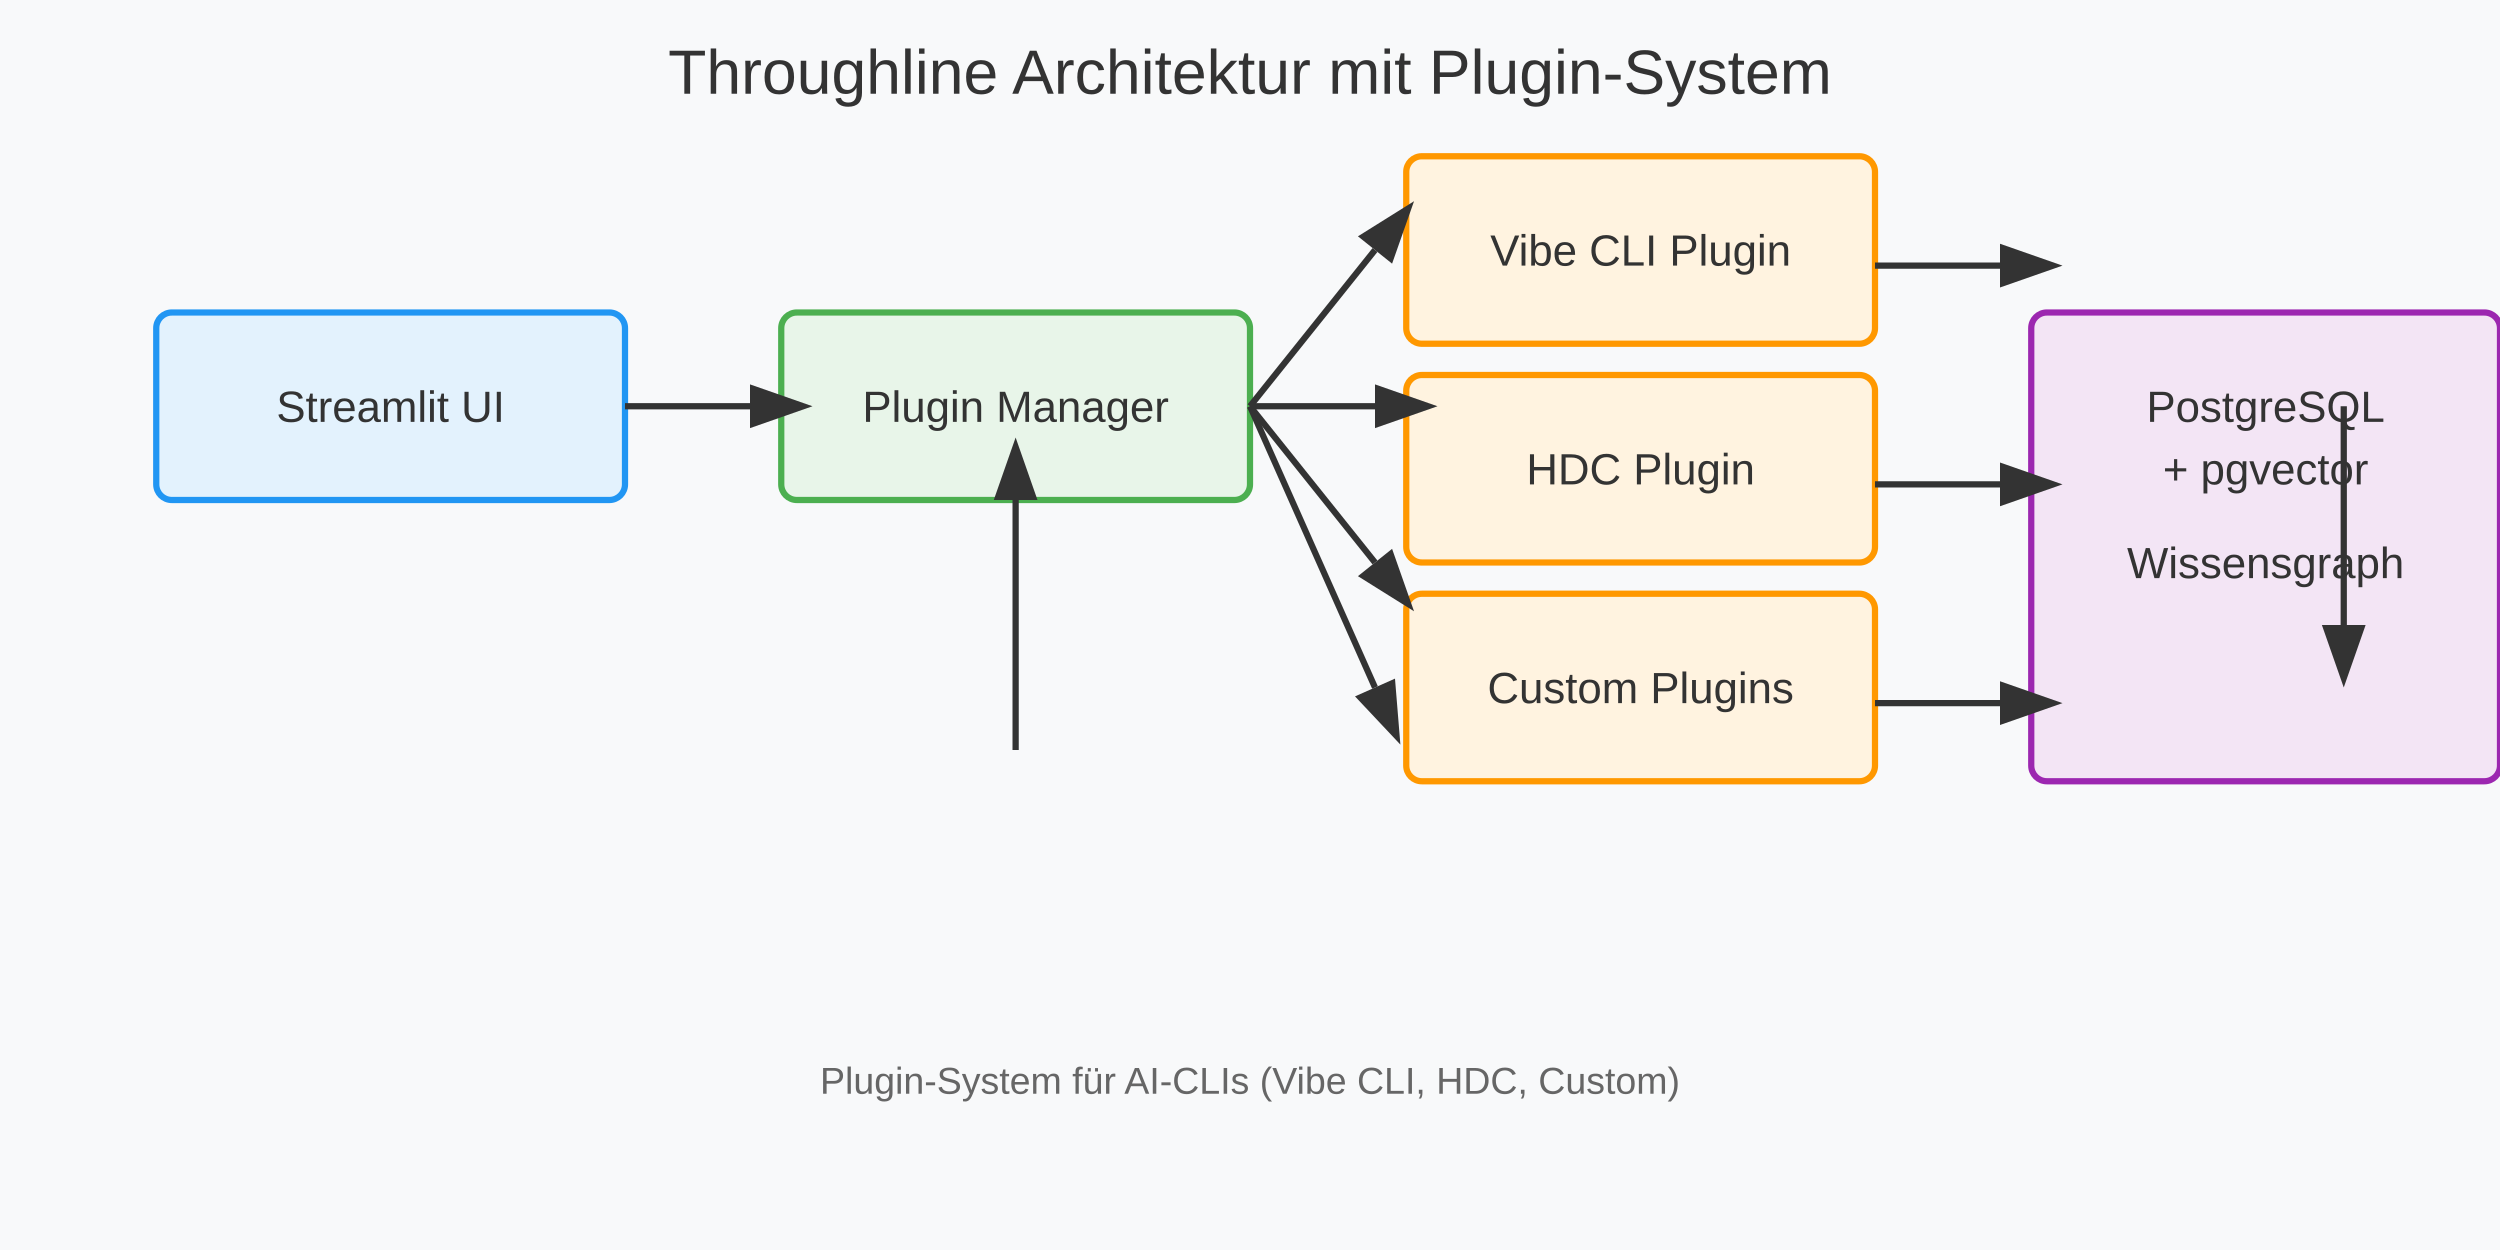
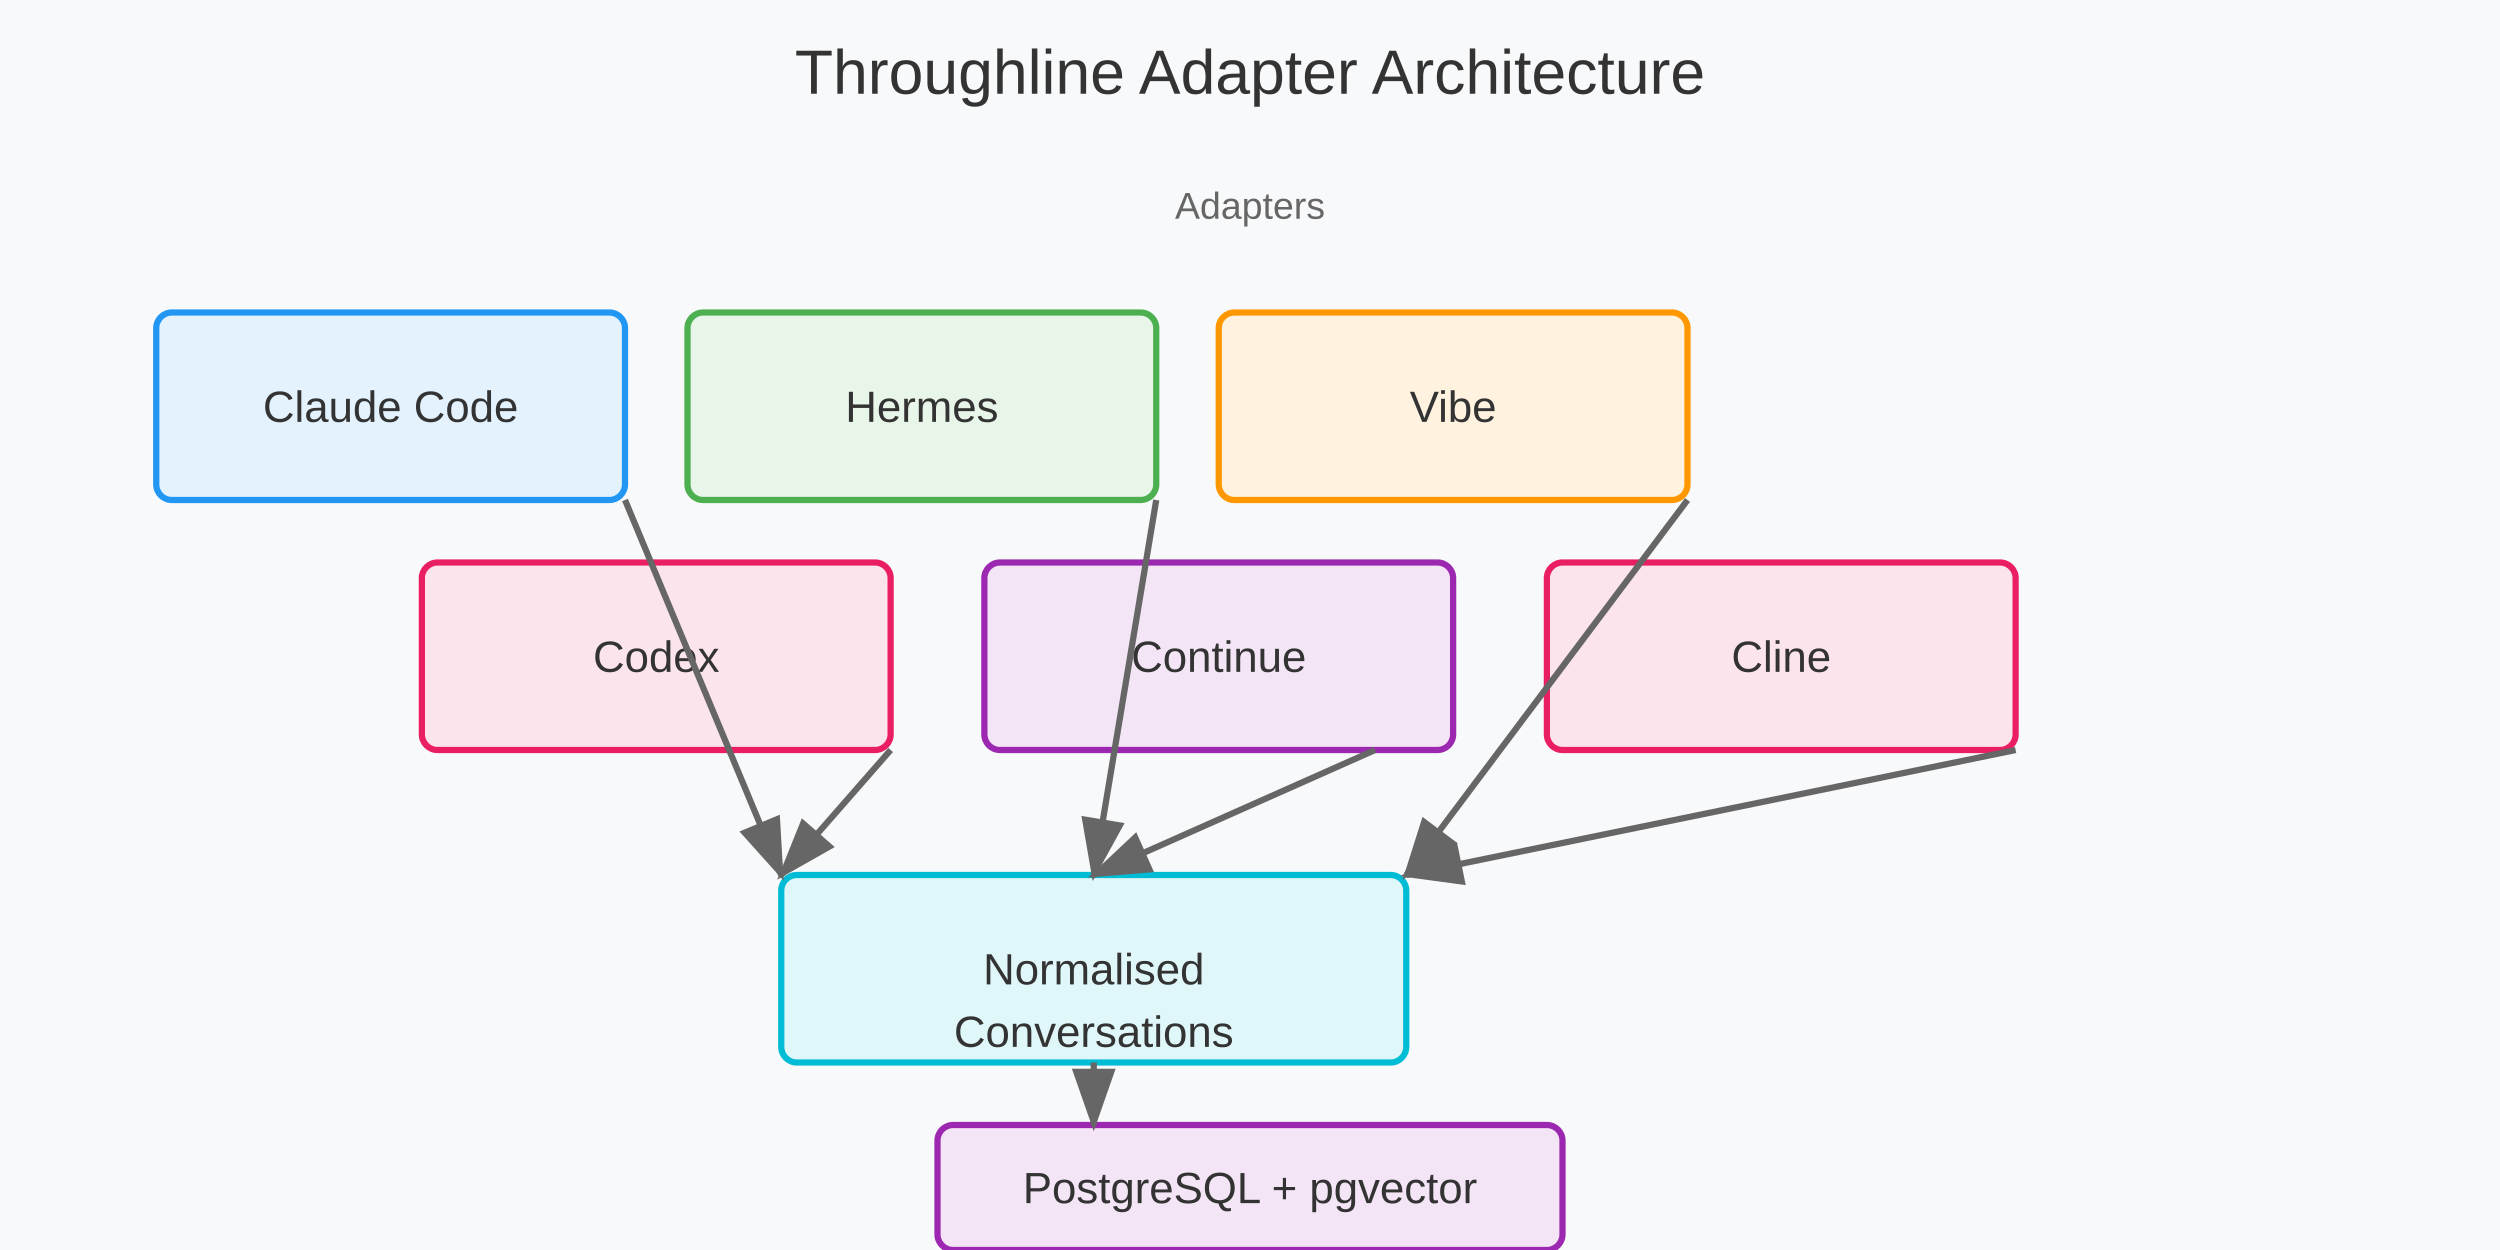
<svg xmlns="http://www.w3.org/2000/svg" width="800" height="400" viewBox="0 0 800 400">
  <rect width="100%" height="100%" fill="#f8f9fa" />
-   <text x="400" y="30" font-family="Arial" font-size="20" text-anchor="middle" fill="#333">Throughline Architektur mit Plugin-System</text>
+   <text x="400" y="30" font-family="Arial" font-size="20" text-anchor="middle" fill="#333">Throughline Adapter Architecture</text>
  <rect x="50" y="100" width="150" height="60" rx="5" ry="5" fill="#e3f2fd" stroke="#2196f3" stroke-width="2" />
-   <text x="125" y="135" font-family="Arial" font-size="14" text-anchor="middle" fill="#333">Streamlit UI</text>
-   <rect x="250" y="100" width="150" height="60" rx="5" ry="5" fill="#e8f5e9" stroke="#4caf50" stroke-width="2" />
-   <text x="325" y="135" font-family="Arial" font-size="14" text-anchor="middle" fill="#333">Plugin Manager</text>
-   <rect x="450" y="50" width="150" height="60" rx="5" ry="5" fill="#fff3e0" stroke="#ff9800" stroke-width="2" />
-   <text x="525" y="85" font-family="Arial" font-size="14" text-anchor="middle" fill="#333">Vibe CLI Plugin</text>
-   <rect x="450" y="120" width="150" height="60" rx="5" ry="5" fill="#fff3e0" stroke="#ff9800" stroke-width="2" />
-   <text x="525" y="155" font-family="Arial" font-size="14" text-anchor="middle" fill="#333">HDC Plugin</text>
-   <rect x="450" y="190" width="150" height="60" rx="5" ry="5" fill="#fff3e0" stroke="#ff9800" stroke-width="2" />
-   <text x="525" y="225" font-family="Arial" font-size="14" text-anchor="middle" fill="#333">Custom Plugins</text>
-   <rect x="650" y="100" width="150" height="150" rx="5" ry="5" fill="#f3e5f5" stroke="#9c27b0" stroke-width="2" />
-   <text x="725" y="135" font-family="Arial" font-size="14" text-anchor="middle" fill="#333">PostgreSQL</text>
-   <text x="725" y="155" font-family="Arial" font-size="14" text-anchor="middle" fill="#333">+ pgvector</text>
-   <text x="725" y="185" font-family="Arial" font-size="14" text-anchor="middle" fill="#333">Wissensgraph</text>
-   <path d="M200 130 L240 130" stroke="#333" stroke-width="2" fill="none" marker-end="url(#arrowhead)" />
-   <path d="M400 130 L440 130" stroke="#333" stroke-width="2" fill="none" marker-end="url(#arrowhead)" />
-   <path d="M400 130 L440 80" stroke="#333" stroke-width="2" fill="none" marker-end="url(#arrowhead)" />
-   <path d="M400 130 L440 180" stroke="#333" stroke-width="2" fill="none" marker-end="url(#arrowhead)" />
-   <path d="M400 130 L440 220" stroke="#333" stroke-width="2" fill="none" marker-end="url(#arrowhead)" />
-   <path d="M600 85 L640 85" stroke="#333" stroke-width="2" fill="none" marker-end="url(#arrowhead)" />
-   <path d="M600 155 L640 155" stroke="#333" stroke-width="2" fill="none" marker-end="url(#arrowhead)" />
-   <path d="M600 225 L640 225" stroke="#333" stroke-width="2" fill="none" marker-end="url(#arrowhead)" />
-   <path d="M325 240 L325 160" stroke="#333" stroke-width="2" fill="none" marker-end="url(#arrowhead)" />
-   <path d="M750 130 L750 200" stroke="#333" stroke-width="2" fill="none" marker-end="url(#arrowhead)" />
+   <text x="125" y="135" font-family="Arial" font-size="14" text-anchor="middle" fill="#333">Claude Code</text>
+   <rect x="220" y="100" width="150" height="60" rx="5" ry="5" fill="#e8f5e9" stroke="#4caf50" stroke-width="2" />
+   <text x="295" y="135" font-family="Arial" font-size="14" text-anchor="middle" fill="#333">Hermes</text>
+   <rect x="390" y="100" width="150" height="60" rx="5" ry="5" fill="#fff3e0" stroke="#ff9800" stroke-width="2" />
+   <text x="465" y="135" font-family="Arial" font-size="14" text-anchor="middle" fill="#333">Vibe</text>
+   <rect x="135" y="180" width="150" height="60" rx="5" ry="5" fill="#fce4ec" stroke="#e91e63" stroke-width="2" />
+   <text x="210" y="215" font-family="Arial" font-size="14" text-anchor="middle" fill="#333">Codex</text>
+   <rect x="315" y="180" width="150" height="60" rx="5" ry="5" fill="#f3e5f5" stroke="#9c27b0" stroke-width="2" />
+   <text x="390" y="215" font-family="Arial" font-size="14" text-anchor="middle" fill="#333">Continue</text>
+   <rect x="495" y="180" width="150" height="60" rx="5" ry="5" fill="#fce4ec" stroke="#e91e63" stroke-width="2" />
+   <text x="570" y="215" font-family="Arial" font-size="14" text-anchor="middle" fill="#333">Cline</text>
+   <rect x="250" y="280" width="200" height="60" rx="5" ry="5" fill="#e0f7fa" stroke="#00bcd4" stroke-width="2" />
+   <text x="350" y="315" font-family="Arial" font-size="14" text-anchor="middle" fill="#333">Normalised</text>
+   <text x="350" y="335" font-family="Arial" font-size="14" text-anchor="middle" fill="#333">Conversations</text>
+   <rect x="300" y="360" width="200" height="40" rx="5" ry="5" fill="#f3e5f5" stroke="#9c27b0" stroke-width="2" />
+   <text x="400" y="385" font-family="Arial" font-size="14" text-anchor="middle" fill="#333">PostgreSQL + pgvector</text>
+   <path d="M200 160 L250 280" stroke="#666" stroke-width="2" fill="none" marker-end="url(#arrowhead)" />
+   <path d="M370 160 L350 280" stroke="#666" stroke-width="2" fill="none" marker-end="url(#arrowhead)" />
+   <path d="M540 160 L450 280" stroke="#666" stroke-width="2" fill="none" marker-end="url(#arrowhead)" />
+   <path d="M285 240 L250 280" stroke="#666" stroke-width="2" fill="none" marker-end="url(#arrowhead)" />
+   <path d="M440 240 L350 280" stroke="#666" stroke-width="2" fill="none" marker-end="url(#arrowhead)" />
+   <path d="M645 240 L450 280" stroke="#666" stroke-width="2" fill="none" marker-end="url(#arrowhead)" />
+   <path d="M350 340 L350 360" stroke="#666" stroke-width="2" fill="none" marker-end="url(#arrowhead)" />
  <defs>
-     <marker id="arrowhead" markerWidth="10" markerHeight="7" refX="0" refY="3.5" orient="auto">
-       <polygon points="0 0, 10 3.5, 0 7" fill="#333" />
+     <marker id="arrowhead" markerWidth="10" markerHeight="7" refX="9" refY="3.5" orient="auto">
+       <polygon points="0 0, 10 3.5, 0 7" fill="#666" />
    </marker>
  </defs>
-   <text x="400" y="350" font-family="Arial" font-size="12" text-anchor="middle" fill="#666">Plugin-System für AI-CLIs (Vibe CLI, HDC, Custom)</text>
+   <text x="400" y="70" font-family="Arial" font-size="12" text-anchor="middle" fill="#666">Adapters</text>
</svg>
